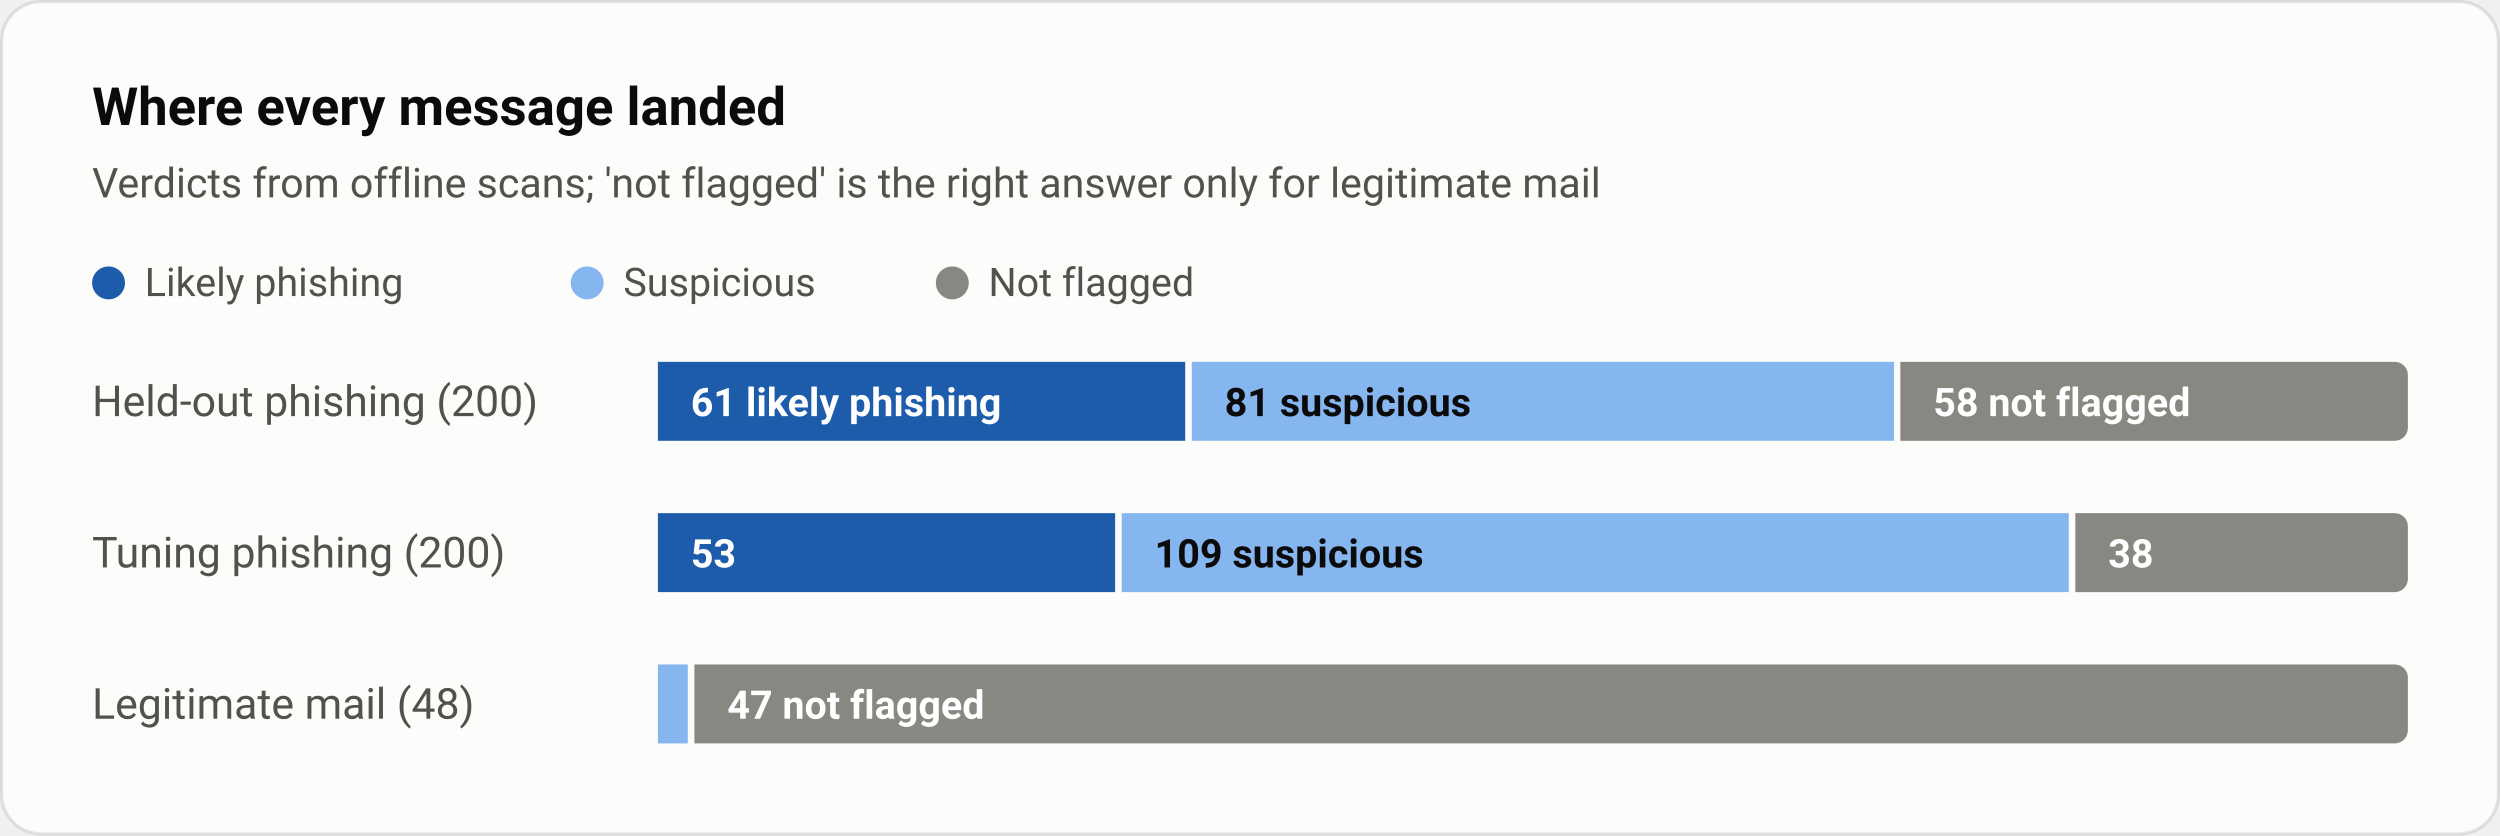
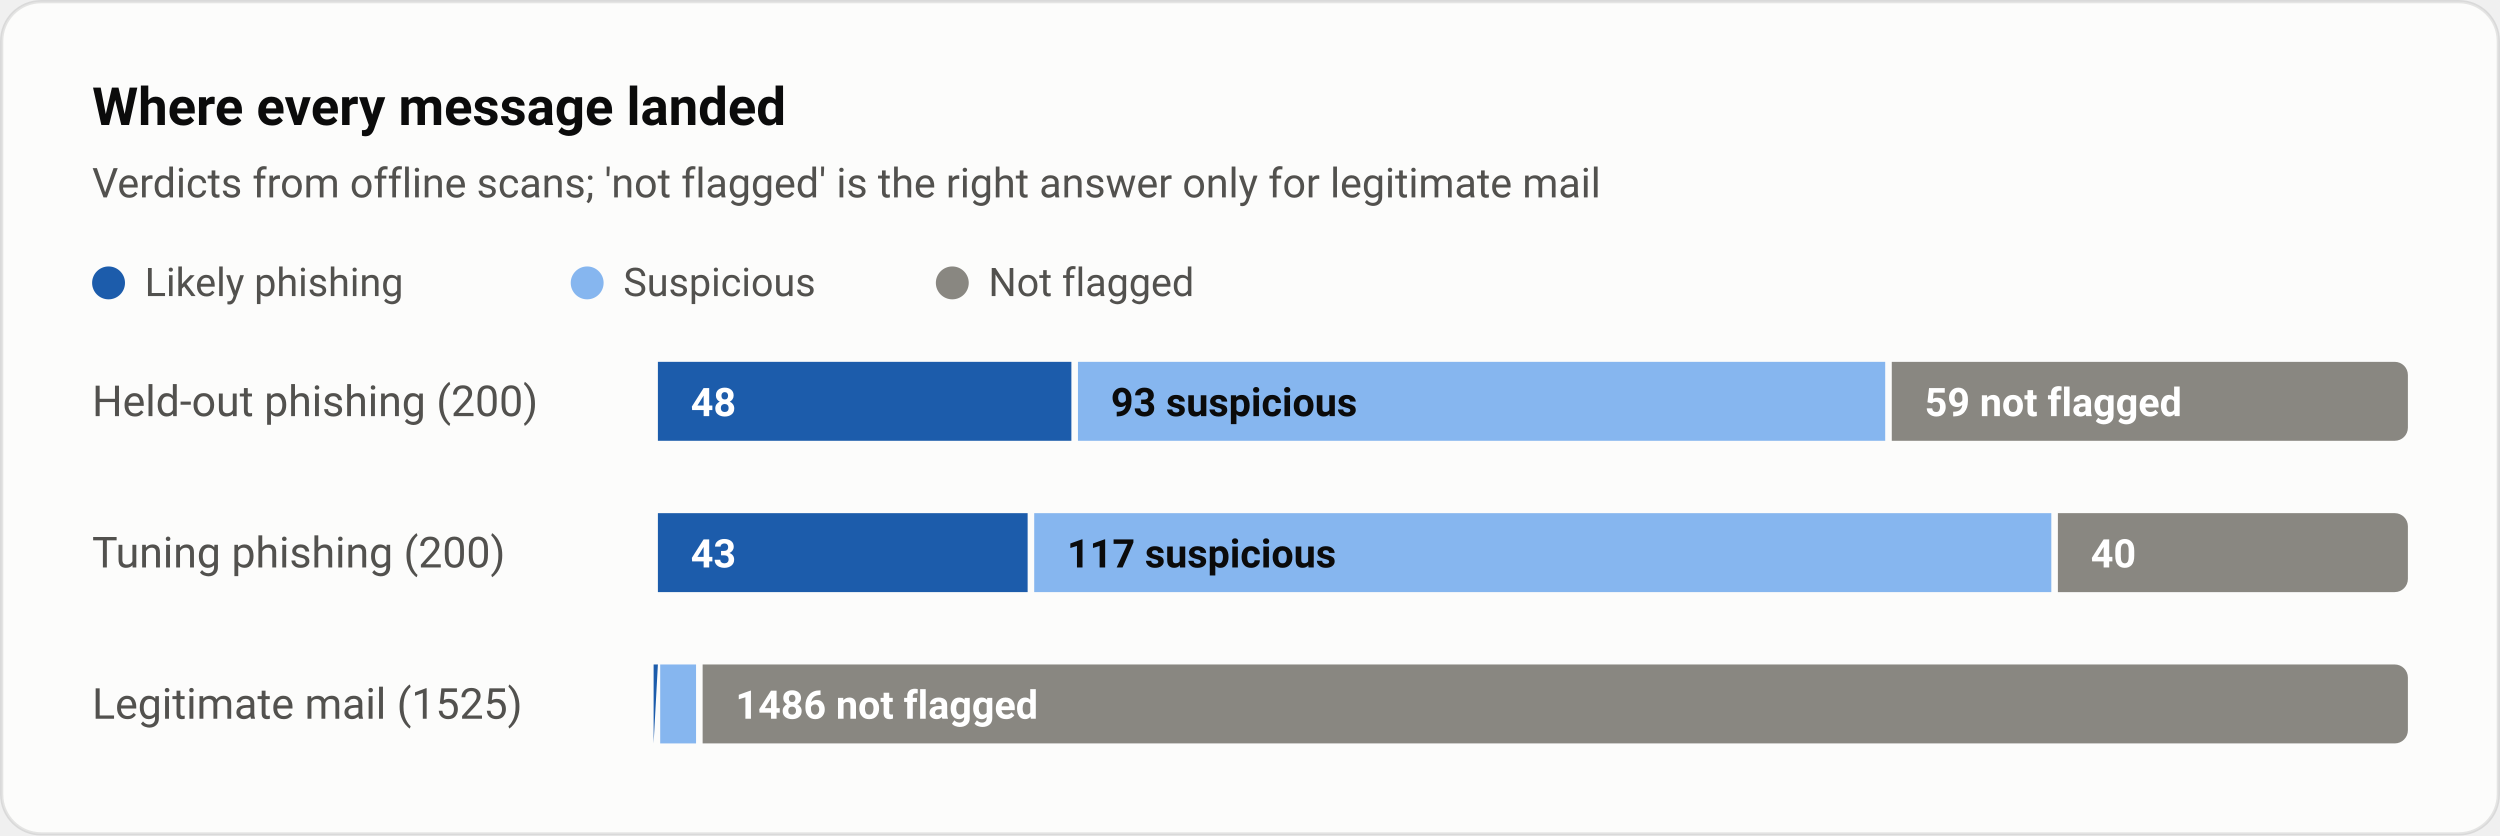
<svg xmlns="http://www.w3.org/2000/svg" width="760" height="254" viewBox="0 0 760 254" font-family="system-ui,-apple-system,'Segoe UI',Roboto,sans-serif" role="img" aria-label="Where every message landed">
  <rect x="0.5" y="0.5" width="759" height="253" rx="12" fill="#fcfcfb" stroke="rgba(11,11,11,0.10)" />
  <text x="28.0" y="38.0" fill="#0b0b0b" font-size="16" font-weight="600" text-anchor="start">Where every message landed</text>
  <text x="28.0" y="60.0" fill="#52514e" font-size="12.5" font-weight="400" text-anchor="start">Verdicts from offline scans; 'not flagged' is the right answer only for legitimate mail</text>
  <circle cx="33.0" cy="86.0" r="5" fill="#1c5cab" />
  <text x="44.0" y="90.0" fill="#52514e" font-size="12" font-weight="400" text-anchor="start">Likely phishing</text>
  <circle cx="178.5" cy="86.0" r="5" fill="#86b6ef" />
  <text x="189.5" y="90.0" fill="#52514e" font-size="12" font-weight="400" text-anchor="start">Suspicious</text>
  <circle cx="289.5" cy="86.0" r="5" fill="#898781" />
  <text x="300.5" y="90.0" fill="#52514e" font-size="12" font-weight="400" text-anchor="start">Not flagged</text>
  <text x="28.0" y="126.5" fill="#52514e" font-size="13" font-weight="400" text-anchor="start">Held-out phishing (200)</text>
-   <path d="M200.0 110.0 h160.3 v24 h-160.3 z" fill="#1c5cab" />
-   <text x="210.0" y="126.5" fill="#ffffff" font-size="12" font-weight="600" text-anchor="start">61 likely phishing</text>
-   <path d="M362.3 110.0 h213.5 v24 h-213.5 z" fill="#86b6ef" />
-   <text x="372.3" y="126.5" fill="#0b0b0b" font-size="12" font-weight="600" text-anchor="start">81 suspicious</text>
-   <path d="M577.7 110.0 h150.3 a4 4 0 0 1 4 4 v16.0 a4 4 0 0 1 -4 4 h-150.3 z" fill="#898781" />
-   <text x="587.7" y="126.5" fill="#ffffff" font-size="12" font-weight="600" text-anchor="start">58 not flagged</text>
+   <path d="M200.0 110.0 h125.7 v24 h-125.7 z" fill="#1c5cab" />
+   <text x="210.0" y="126.5" fill="#ffffff" font-size="12" font-weight="600" text-anchor="start">48</text>
+   <path d="M327.7 110.0 h245.4 v24 h-245.4 z" fill="#86b6ef" />
+   <text x="337.7" y="126.5" fill="#0b0b0b" font-size="12" font-weight="600" text-anchor="start">93 suspicious</text>
+   <path d="M575.1 110.0 h152.9 a4 4 0 0 1 4 4 v16.0 a4 4 0 0 1 -4 4 h-152.9 z" fill="#898781" />
+   <text x="585.1" y="126.5" fill="#ffffff" font-size="12" font-weight="600" text-anchor="start">59 not flagged</text>
  <text x="28.0" y="172.5" fill="#52514e" font-size="13" font-weight="400" text-anchor="start">Tuning phishing (200)</text>
-   <path d="M200.0 156.0 h139.0 v24 h-139.0 z" fill="#1c5cab" />
-   <text x="210.0" y="172.5" fill="#ffffff" font-size="12" font-weight="600" text-anchor="start">53</text>
-   <path d="M341.0 156.0 h287.9 v24 h-287.9 z" fill="#86b6ef" />
-   <text x="351.0" y="172.5" fill="#0b0b0b" font-size="12" font-weight="600" text-anchor="start">109 suspicious</text>
-   <path d="M630.9 156.0 h97.1 a4 4 0 0 1 4 4 v16.0 a4 4 0 0 1 -4 4 h-97.1 z" fill="#898781" />
-   <text x="640.9" y="172.5" fill="#ffffff" font-size="12" font-weight="600" text-anchor="start">38</text>
-   <text x="28.0" y="218.5" fill="#52514e" font-size="13" font-weight="400" text-anchor="start">Legitimate mail (48)</text>
-   <path d="M200.0 202.0 h9.1 v24 h-9.1 z" fill="#86b6ef" />
-   <path d="M211.1 202.0 h516.9 a4 4 0 0 1 4 4 v16.0 a4 4 0 0 1 -4 4 h-516.9 z" fill="#898781" />
-   <text x="221.1" y="218.5" fill="#ffffff" font-size="12" font-weight="600" text-anchor="start">47 not flagged</text>
+   <path d="M200.0 156.0 h112.4 v24 h-112.4 z" fill="#1c5cab" />
+   <text x="210.0" y="172.5" fill="#ffffff" font-size="12" font-weight="600" text-anchor="start">43</text>
+   <path d="M314.4 156.0 h309.2 v24 h-309.2 z" fill="#86b6ef" />
+   <text x="324.4" y="172.5" fill="#0b0b0b" font-size="12" font-weight="600" text-anchor="start">117 suspicious</text>
+   <path d="M625.6 156.0 h102.4 a4 4 0 0 1 4 4 v16.0 a4 4 0 0 1 -4 4 h-102.4 z" fill="#898781" />
+   <text x="635.6" y="172.5" fill="#ffffff" font-size="12" font-weight="600" text-anchor="start">40</text>
+   <text x="28.0" y="218.5" fill="#52514e" font-size="13" font-weight="400" text-anchor="start">Legitimate mail (1525)</text>
+   <path d="M200.0 202.0 h-1.3 v24 h--1.3 z" fill="#1c5cab" />
+   <path d="M200.7 202.0 h10.9 v24 h-10.9 z" fill="#86b6ef" />
+   <path d="M213.6 202.0 h514.4 a4 4 0 0 1 4 4 v16.0 a4 4 0 0 1 -4 4 h-514.4 z" fill="#898781" />
+   <text x="223.6" y="218.5" fill="#ffffff" font-size="12" font-weight="600" text-anchor="start">1486 not flagged</text>
</svg>
